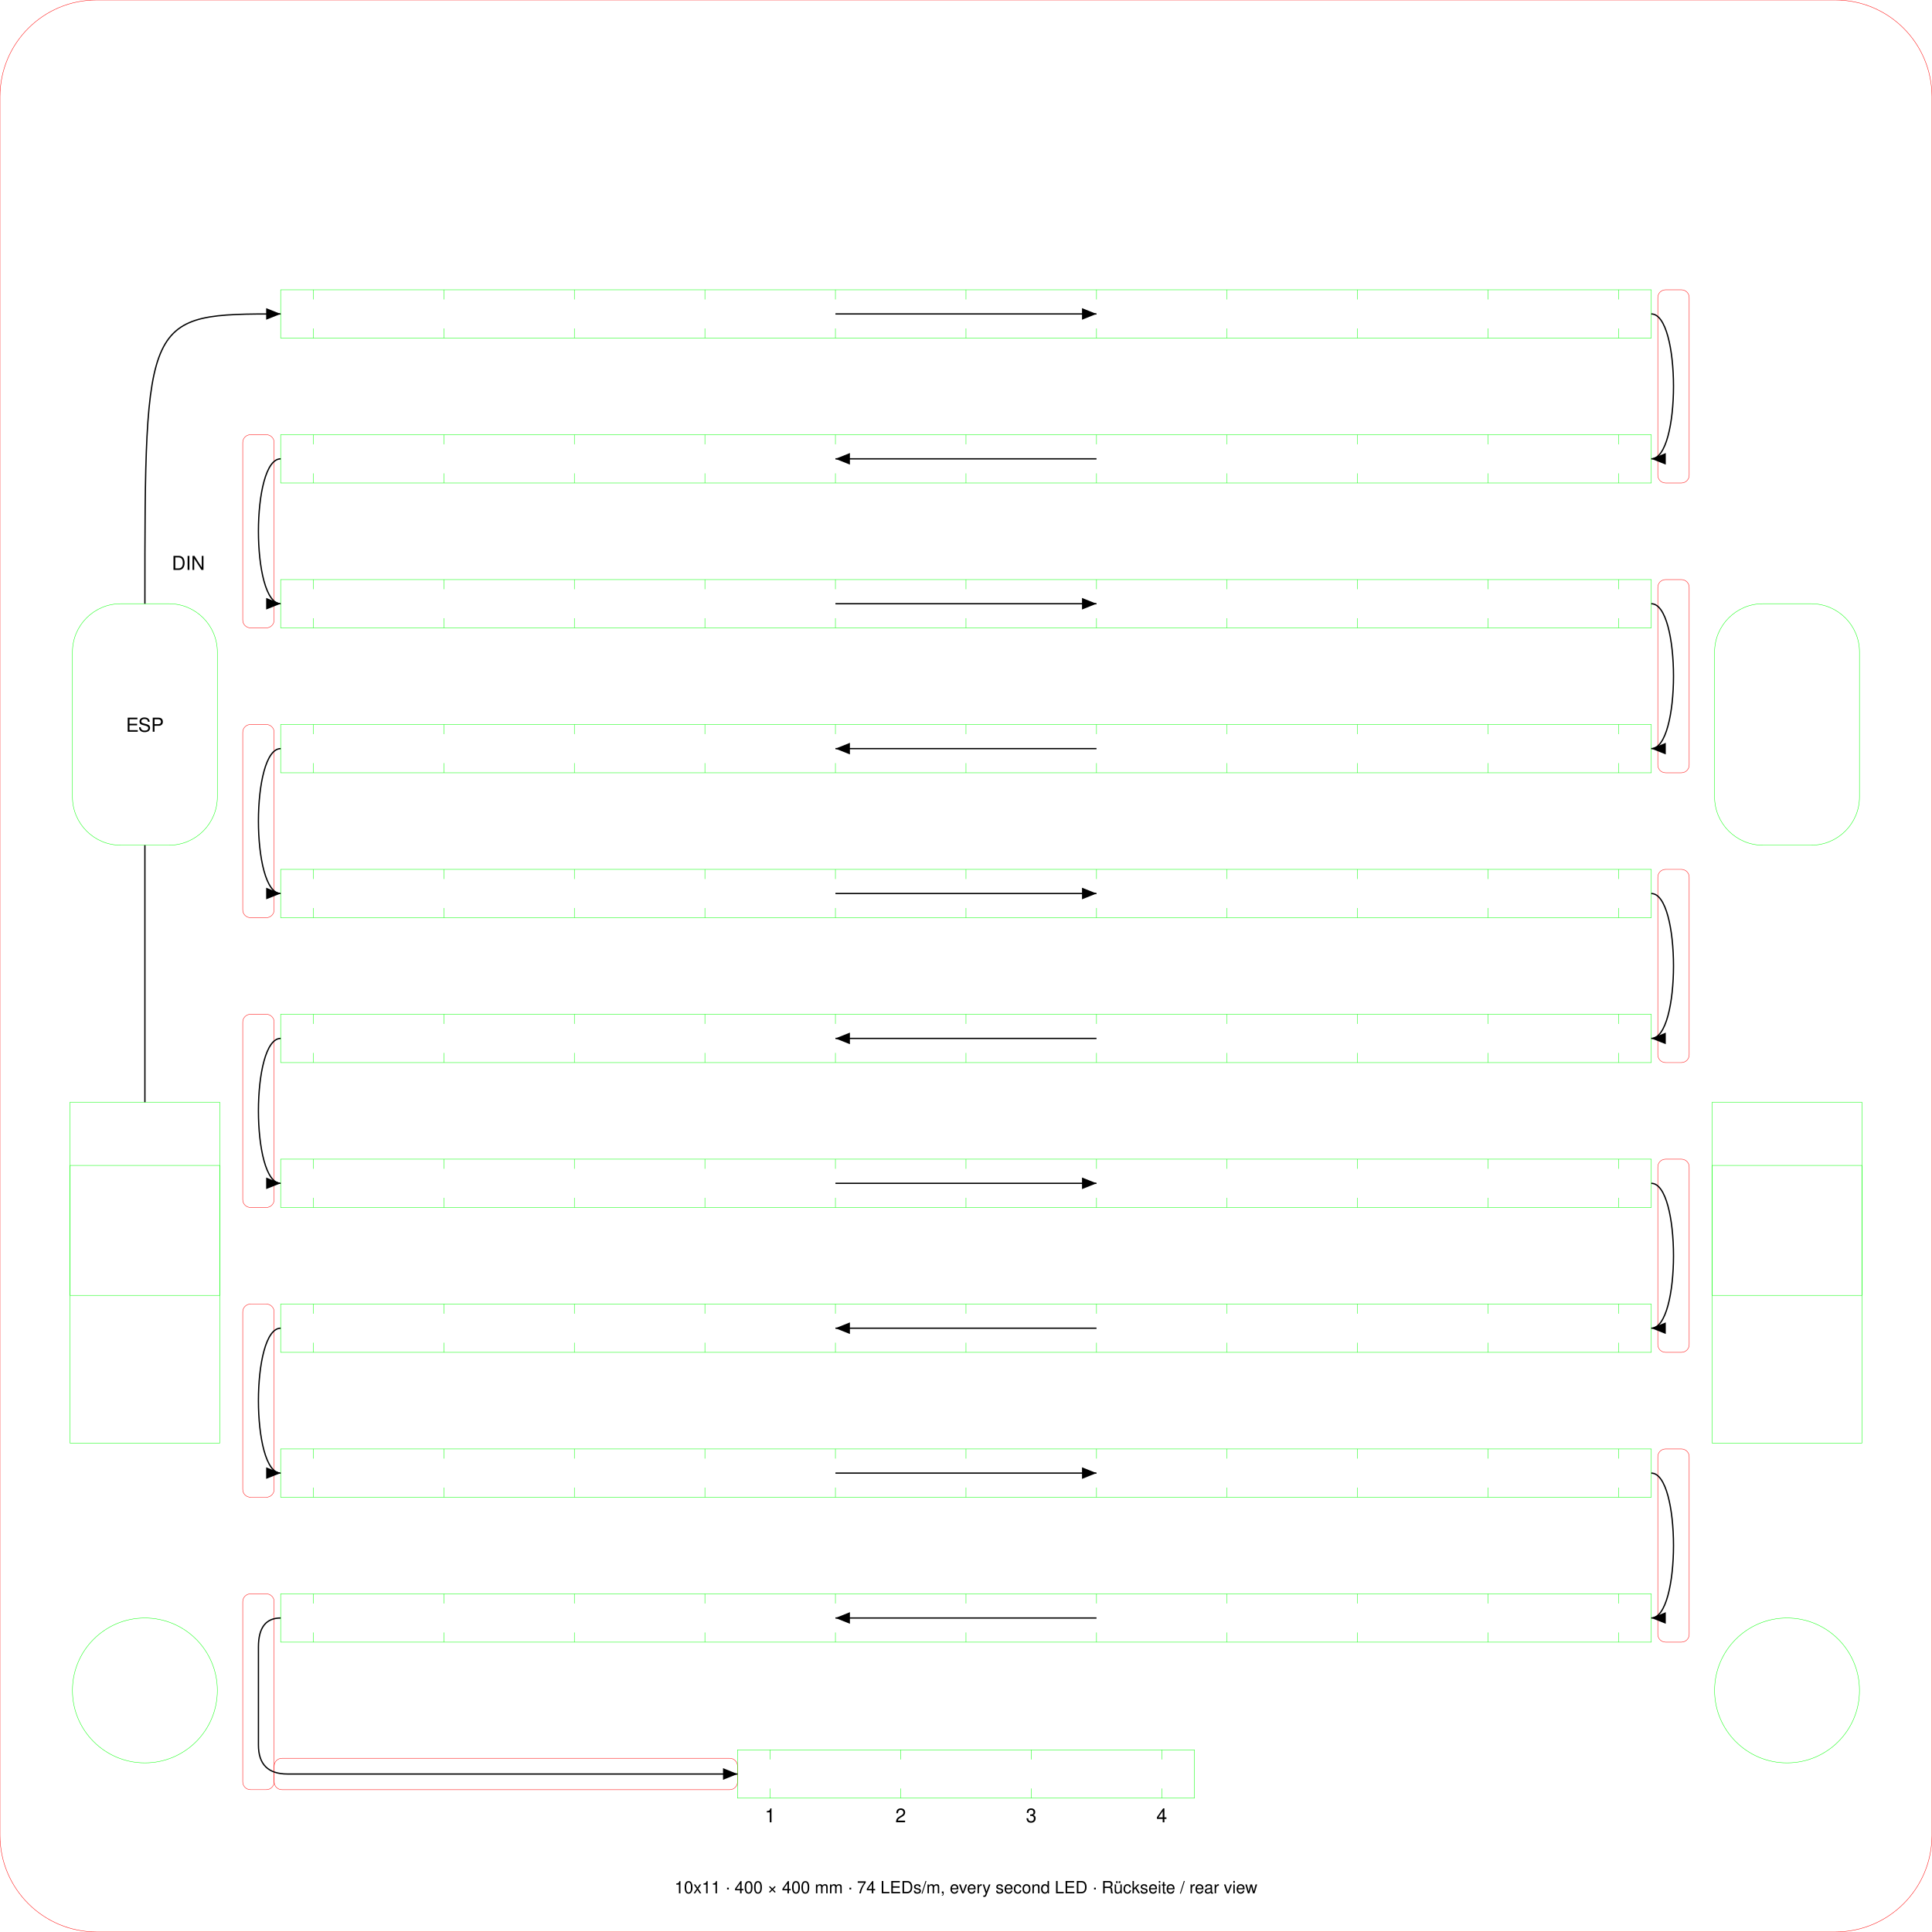
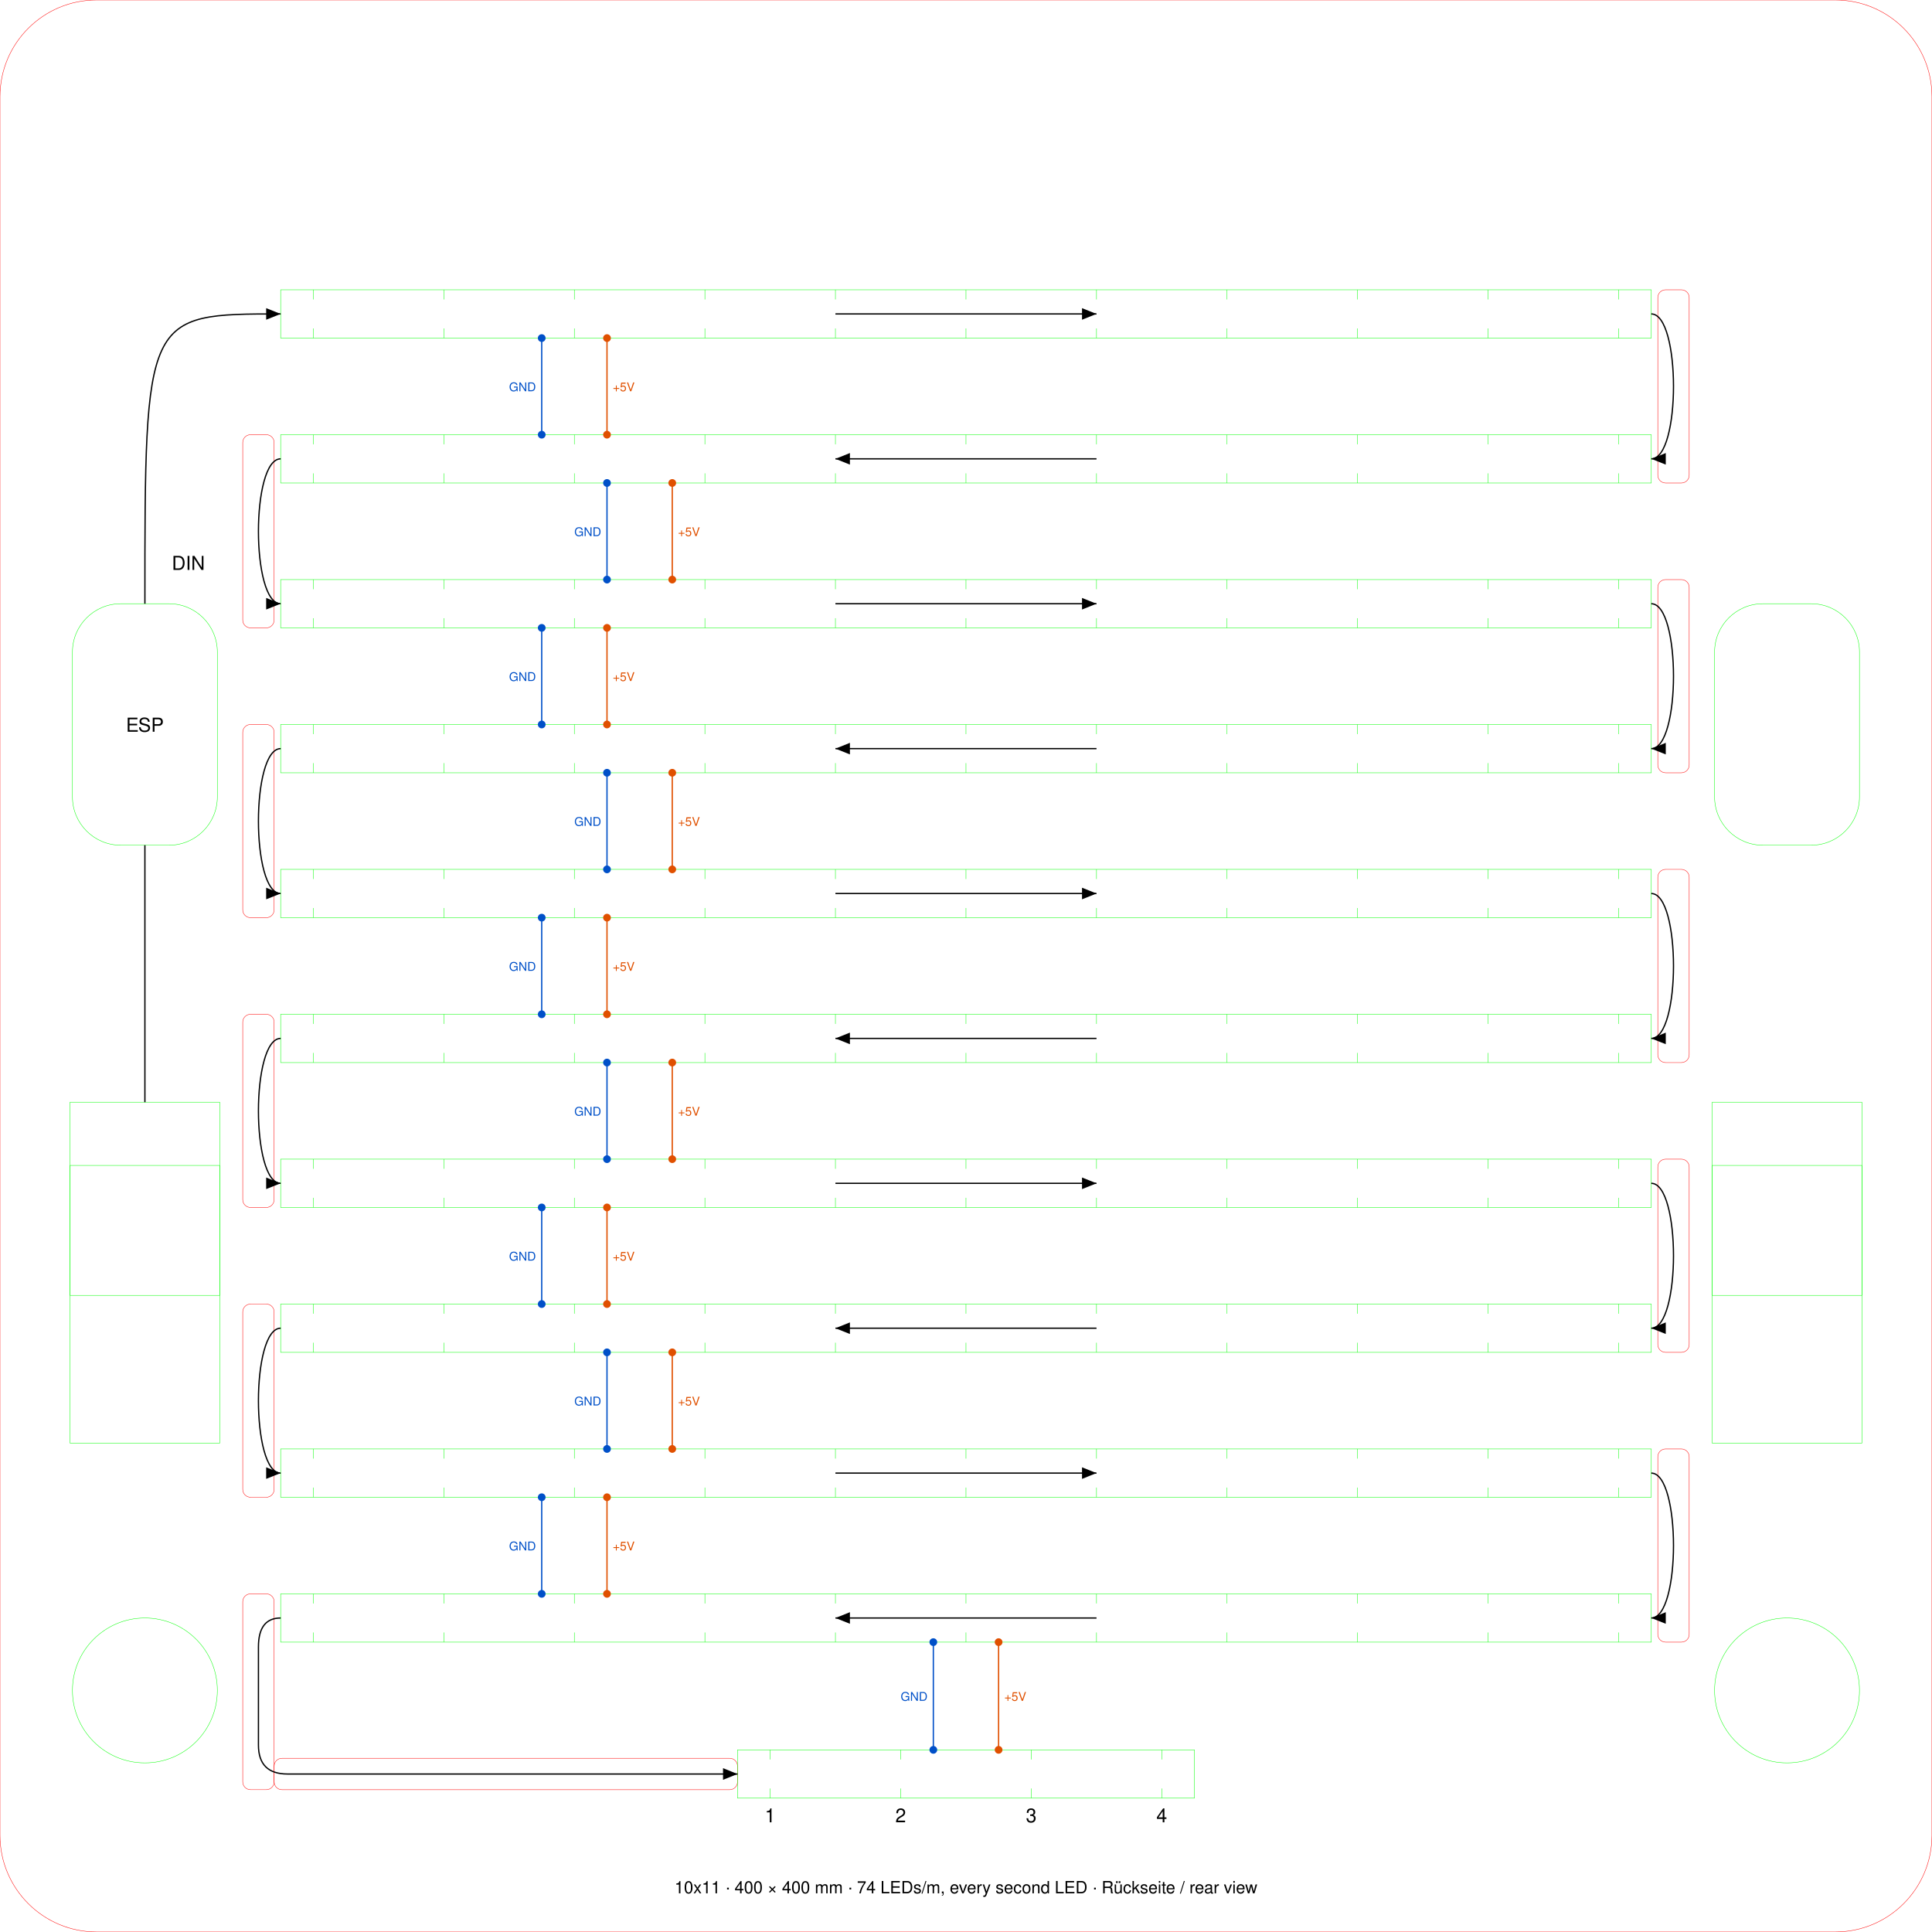
<svg xmlns="http://www.w3.org/2000/svg" version="1.1" width="400mm" height="400mm" viewBox="0 0 1133.9 1133.9">
  <style type="text/css">
	.cut{fill:none;stroke:#FF0000;stroke-width:0.236;}
	.mark{fill:none;stroke:#00FF00;stroke-width:0.236;}
	.arrow{fill:none;stroke:#000000;stroke-width:0.75;}
	.head{fill:#000000;}
	.label{font-family:'Helvetica';font-size:11.3px;text-anchor:middle;}
	.caption{font-family:'Helvetica';font-size:9.9px;text-anchor:middle;}
+ 	.gnd{fill:none;stroke:#0050C8;stroke-width:0.75;}
+ 	.vcc{fill:none;stroke:#E05000;stroke-width:0.75;}
+ 	.gnddot{fill:#0050C8;}
+ 	.vccdot{fill:#E05000;}
+ 	.gndlabel{fill:#0050C8;font-family:'Helvetica';font-size:7.1px;}
+ 	.vcclabel{fill:#E05000;font-family:'Helvetica';font-size:7.1px;}
</style>
  <g id="montage">
    <rect class="cut" x="0.00" y="0.00" width="1133.86" height="1133.86" rx="56.69" />
    <rect class="cut" x="972.97" y="170.08" width="18.43" height="113.39" rx="4.61" />
    <rect class="cut" x="142.46" y="255.12" width="18.43" height="113.39" rx="4.61" />
    <rect class="cut" x="972.97" y="340.16" width="18.43" height="113.39" rx="4.61" />
    <rect class="cut" x="142.46" y="425.20" width="18.43" height="113.39" rx="4.61" />
    <rect class="cut" x="972.97" y="510.24" width="18.43" height="113.39" rx="4.61" />
    <rect class="cut" x="142.46" y="595.28" width="18.43" height="113.39" rx="4.61" />
    <rect class="cut" x="972.97" y="680.31" width="18.43" height="113.39" rx="4.61" />
    <rect class="cut" x="142.46" y="765.35" width="18.43" height="113.39" rx="4.61" />
    <rect class="cut" x="972.97" y="850.39" width="18.43" height="113.39" rx="4.61" />
    <rect class="cut" x="142.46" y="935.43" width="18.43" height="114.94" rx="4.61" />
    <rect class="cut" x="160.89" y="1031.95" width="271.97" height="18.43" rx="4.61" />
    <rect class="mark" x="164.72" y="170.08" width="804.43" height="28.35" rx="0.00" />
    <line class="mark" x1="949.99" y1="170.08" x2="949.99" y2="175.75" />
    <line class="mark" x1="949.99" y1="198.43" x2="949.99" y2="192.76" />
    <line class="mark" x1="873.38" y1="170.08" x2="873.38" y2="175.75" />
    <line class="mark" x1="873.38" y1="198.43" x2="873.38" y2="192.76" />
    <line class="mark" x1="796.77" y1="170.08" x2="796.77" y2="175.75" />
    <line class="mark" x1="796.77" y1="198.43" x2="796.77" y2="192.76" />
    <line class="mark" x1="720.15" y1="170.08" x2="720.15" y2="175.75" />
    <line class="mark" x1="720.15" y1="198.43" x2="720.15" y2="192.76" />
    <line class="mark" x1="643.54" y1="170.08" x2="643.54" y2="175.75" />
    <line class="mark" x1="643.54" y1="198.43" x2="643.54" y2="192.76" />
    <line class="mark" x1="566.93" y1="170.08" x2="566.93" y2="175.75" />
    <line class="mark" x1="566.93" y1="198.43" x2="566.93" y2="192.76" />
    <line class="mark" x1="490.32" y1="170.08" x2="490.32" y2="175.75" />
    <line class="mark" x1="490.32" y1="198.43" x2="490.32" y2="192.76" />
    <line class="mark" x1="413.71" y1="170.08" x2="413.71" y2="175.75" />
    <line class="mark" x1="413.71" y1="198.43" x2="413.71" y2="192.76" />
    <line class="mark" x1="337.09" y1="170.08" x2="337.09" y2="175.75" />
    <line class="mark" x1="337.09" y1="198.43" x2="337.09" y2="192.76" />
    <line class="mark" x1="260.48" y1="170.08" x2="260.48" y2="175.75" />
    <line class="mark" x1="260.48" y1="198.43" x2="260.48" y2="192.76" />
    <line class="mark" x1="183.87" y1="170.08" x2="183.87" y2="175.75" />
    <line class="mark" x1="183.87" y1="198.43" x2="183.87" y2="192.76" />
    <rect class="mark" x="164.72" y="255.12" width="804.43" height="28.35" rx="0.00" />
    <line class="mark" x1="949.99" y1="255.12" x2="949.99" y2="260.79" />
    <line class="mark" x1="949.99" y1="283.46" x2="949.99" y2="277.80" />
    <line class="mark" x1="873.38" y1="255.12" x2="873.38" y2="260.79" />
    <line class="mark" x1="873.38" y1="283.46" x2="873.38" y2="277.80" />
    <line class="mark" x1="796.77" y1="255.12" x2="796.77" y2="260.79" />
    <line class="mark" x1="796.77" y1="283.46" x2="796.77" y2="277.80" />
    <line class="mark" x1="720.15" y1="255.12" x2="720.15" y2="260.79" />
    <line class="mark" x1="720.15" y1="283.46" x2="720.15" y2="277.80" />
    <line class="mark" x1="643.54" y1="255.12" x2="643.54" y2="260.79" />
    <line class="mark" x1="643.54" y1="283.46" x2="643.54" y2="277.80" />
    <line class="mark" x1="566.93" y1="255.12" x2="566.93" y2="260.79" />
    <line class="mark" x1="566.93" y1="283.46" x2="566.93" y2="277.80" />
    <line class="mark" x1="490.32" y1="255.12" x2="490.32" y2="260.79" />
    <line class="mark" x1="490.32" y1="283.46" x2="490.32" y2="277.80" />
    <line class="mark" x1="413.71" y1="255.12" x2="413.71" y2="260.79" />
    <line class="mark" x1="413.71" y1="283.46" x2="413.71" y2="277.80" />
    <line class="mark" x1="337.09" y1="255.12" x2="337.09" y2="260.79" />
    <line class="mark" x1="337.09" y1="283.46" x2="337.09" y2="277.80" />
    <line class="mark" x1="260.48" y1="255.12" x2="260.48" y2="260.79" />
    <line class="mark" x1="260.48" y1="283.46" x2="260.48" y2="277.80" />
    <line class="mark" x1="183.87" y1="255.12" x2="183.87" y2="260.79" />
    <line class="mark" x1="183.87" y1="283.46" x2="183.87" y2="277.80" />
    <rect class="mark" x="164.72" y="340.16" width="804.43" height="28.35" rx="0.00" />
    <line class="mark" x1="949.99" y1="340.16" x2="949.99" y2="345.83" />
    <line class="mark" x1="949.99" y1="368.50" x2="949.99" y2="362.83" />
    <line class="mark" x1="873.38" y1="340.16" x2="873.38" y2="345.83" />
    <line class="mark" x1="873.38" y1="368.50" x2="873.38" y2="362.83" />
    <line class="mark" x1="796.77" y1="340.16" x2="796.77" y2="345.83" />
    <line class="mark" x1="796.77" y1="368.50" x2="796.77" y2="362.83" />
    <line class="mark" x1="720.15" y1="340.16" x2="720.15" y2="345.83" />
    <line class="mark" x1="720.15" y1="368.50" x2="720.15" y2="362.83" />
    <line class="mark" x1="643.54" y1="340.16" x2="643.54" y2="345.83" />
    <line class="mark" x1="643.54" y1="368.50" x2="643.54" y2="362.83" />
    <line class="mark" x1="566.93" y1="340.16" x2="566.93" y2="345.83" />
    <line class="mark" x1="566.93" y1="368.50" x2="566.93" y2="362.83" />
    <line class="mark" x1="490.32" y1="340.16" x2="490.32" y2="345.83" />
    <line class="mark" x1="490.32" y1="368.50" x2="490.32" y2="362.83" />
    <line class="mark" x1="413.71" y1="340.16" x2="413.71" y2="345.83" />
    <line class="mark" x1="413.71" y1="368.50" x2="413.71" y2="362.83" />
    <line class="mark" x1="337.09" y1="340.16" x2="337.09" y2="345.83" />
    <line class="mark" x1="337.09" y1="368.50" x2="337.09" y2="362.83" />
    <line class="mark" x1="260.48" y1="340.16" x2="260.48" y2="345.83" />
    <line class="mark" x1="260.48" y1="368.50" x2="260.48" y2="362.83" />
    <line class="mark" x1="183.87" y1="340.16" x2="183.87" y2="345.83" />
    <line class="mark" x1="183.87" y1="368.50" x2="183.87" y2="362.83" />
    <rect class="mark" x="164.72" y="425.20" width="804.43" height="28.35" rx="0.00" />
    <line class="mark" x1="949.99" y1="425.20" x2="949.99" y2="430.87" />
    <line class="mark" x1="949.99" y1="453.54" x2="949.99" y2="447.87" />
    <line class="mark" x1="873.38" y1="425.20" x2="873.38" y2="430.87" />
    <line class="mark" x1="873.38" y1="453.54" x2="873.38" y2="447.87" />
    <line class="mark" x1="796.77" y1="425.20" x2="796.77" y2="430.87" />
    <line class="mark" x1="796.77" y1="453.54" x2="796.77" y2="447.87" />
    <line class="mark" x1="720.15" y1="425.20" x2="720.15" y2="430.87" />
    <line class="mark" x1="720.15" y1="453.54" x2="720.15" y2="447.87" />
    <line class="mark" x1="643.54" y1="425.20" x2="643.54" y2="430.87" />
    <line class="mark" x1="643.54" y1="453.54" x2="643.54" y2="447.87" />
    <line class="mark" x1="566.93" y1="425.20" x2="566.93" y2="430.87" />
    <line class="mark" x1="566.93" y1="453.54" x2="566.93" y2="447.87" />
    <line class="mark" x1="490.32" y1="425.20" x2="490.32" y2="430.87" />
    <line class="mark" x1="490.32" y1="453.54" x2="490.32" y2="447.87" />
    <line class="mark" x1="413.71" y1="425.20" x2="413.71" y2="430.87" />
    <line class="mark" x1="413.71" y1="453.54" x2="413.71" y2="447.87" />
    <line class="mark" x1="337.09" y1="425.20" x2="337.09" y2="430.87" />
    <line class="mark" x1="337.09" y1="453.54" x2="337.09" y2="447.87" />
    <line class="mark" x1="260.48" y1="425.20" x2="260.48" y2="430.87" />
    <line class="mark" x1="260.48" y1="453.54" x2="260.48" y2="447.87" />
    <line class="mark" x1="183.87" y1="425.20" x2="183.87" y2="430.87" />
    <line class="mark" x1="183.87" y1="453.54" x2="183.87" y2="447.87" />
    <rect class="mark" x="164.72" y="510.24" width="804.43" height="28.35" rx="0.00" />
    <line class="mark" x1="949.99" y1="510.24" x2="949.99" y2="515.91" />
    <line class="mark" x1="949.99" y1="538.58" x2="949.99" y2="532.91" />
    <line class="mark" x1="873.38" y1="510.24" x2="873.38" y2="515.91" />
    <line class="mark" x1="873.38" y1="538.58" x2="873.38" y2="532.91" />
    <line class="mark" x1="796.77" y1="510.24" x2="796.77" y2="515.91" />
    <line class="mark" x1="796.77" y1="538.58" x2="796.77" y2="532.91" />
    <line class="mark" x1="720.15" y1="510.24" x2="720.15" y2="515.91" />
    <line class="mark" x1="720.15" y1="538.58" x2="720.15" y2="532.91" />
    <line class="mark" x1="643.54" y1="510.24" x2="643.54" y2="515.91" />
    <line class="mark" x1="643.54" y1="538.58" x2="643.54" y2="532.91" />
    <line class="mark" x1="566.93" y1="510.24" x2="566.93" y2="515.91" />
    <line class="mark" x1="566.93" y1="538.58" x2="566.93" y2="532.91" />
    <line class="mark" x1="490.32" y1="510.24" x2="490.32" y2="515.91" />
    <line class="mark" x1="490.32" y1="538.58" x2="490.32" y2="532.91" />
    <line class="mark" x1="413.71" y1="510.24" x2="413.71" y2="515.91" />
    <line class="mark" x1="413.71" y1="538.58" x2="413.71" y2="532.91" />
    <line class="mark" x1="337.09" y1="510.24" x2="337.09" y2="515.91" />
    <line class="mark" x1="337.09" y1="538.58" x2="337.09" y2="532.91" />
    <line class="mark" x1="260.48" y1="510.24" x2="260.48" y2="515.91" />
    <line class="mark" x1="260.48" y1="538.58" x2="260.48" y2="532.91" />
    <line class="mark" x1="183.87" y1="510.24" x2="183.87" y2="515.91" />
    <line class="mark" x1="183.87" y1="538.58" x2="183.87" y2="532.91" />
    <rect class="mark" x="164.72" y="595.28" width="804.43" height="28.35" rx="0.00" />
    <line class="mark" x1="949.99" y1="595.28" x2="949.99" y2="600.94" />
    <line class="mark" x1="949.99" y1="623.62" x2="949.99" y2="617.95" />
    <line class="mark" x1="873.38" y1="595.28" x2="873.38" y2="600.94" />
    <line class="mark" x1="873.38" y1="623.62" x2="873.38" y2="617.95" />
    <line class="mark" x1="796.77" y1="595.28" x2="796.77" y2="600.94" />
    <line class="mark" x1="796.77" y1="623.62" x2="796.77" y2="617.95" />
    <line class="mark" x1="720.15" y1="595.28" x2="720.15" y2="600.94" />
    <line class="mark" x1="720.15" y1="623.62" x2="720.15" y2="617.95" />
    <line class="mark" x1="643.54" y1="595.28" x2="643.54" y2="600.94" />
    <line class="mark" x1="643.54" y1="623.62" x2="643.54" y2="617.95" />
    <line class="mark" x1="566.93" y1="595.28" x2="566.93" y2="600.94" />
    <line class="mark" x1="566.93" y1="623.62" x2="566.93" y2="617.95" />
    <line class="mark" x1="490.32" y1="595.28" x2="490.32" y2="600.94" />
    <line class="mark" x1="490.32" y1="623.62" x2="490.32" y2="617.95" />
    <line class="mark" x1="413.71" y1="595.28" x2="413.71" y2="600.94" />
    <line class="mark" x1="413.71" y1="623.62" x2="413.71" y2="617.95" />
    <line class="mark" x1="337.09" y1="595.28" x2="337.09" y2="600.94" />
    <line class="mark" x1="337.09" y1="623.62" x2="337.09" y2="617.95" />
    <line class="mark" x1="260.48" y1="595.28" x2="260.48" y2="600.94" />
    <line class="mark" x1="260.48" y1="623.62" x2="260.48" y2="617.95" />
    <line class="mark" x1="183.87" y1="595.28" x2="183.87" y2="600.94" />
    <line class="mark" x1="183.87" y1="623.62" x2="183.87" y2="617.95" />
    <rect class="mark" x="164.72" y="680.31" width="804.43" height="28.35" rx="0.00" />
    <line class="mark" x1="949.99" y1="680.31" x2="949.99" y2="685.98" />
    <line class="mark" x1="949.99" y1="708.66" x2="949.99" y2="702.99" />
    <line class="mark" x1="873.38" y1="680.31" x2="873.38" y2="685.98" />
    <line class="mark" x1="873.38" y1="708.66" x2="873.38" y2="702.99" />
    <line class="mark" x1="796.77" y1="680.31" x2="796.77" y2="685.98" />
    <line class="mark" x1="796.77" y1="708.66" x2="796.77" y2="702.99" />
    <line class="mark" x1="720.15" y1="680.31" x2="720.15" y2="685.98" />
    <line class="mark" x1="720.15" y1="708.66" x2="720.15" y2="702.99" />
    <line class="mark" x1="643.54" y1="680.31" x2="643.54" y2="685.98" />
    <line class="mark" x1="643.54" y1="708.66" x2="643.54" y2="702.99" />
    <line class="mark" x1="566.93" y1="680.31" x2="566.93" y2="685.98" />
    <line class="mark" x1="566.93" y1="708.66" x2="566.93" y2="702.99" />
    <line class="mark" x1="490.32" y1="680.31" x2="490.32" y2="685.98" />
    <line class="mark" x1="490.32" y1="708.66" x2="490.32" y2="702.99" />
    <line class="mark" x1="413.71" y1="680.31" x2="413.71" y2="685.98" />
    <line class="mark" x1="413.71" y1="708.66" x2="413.71" y2="702.99" />
    <line class="mark" x1="337.09" y1="680.31" x2="337.09" y2="685.98" />
    <line class="mark" x1="337.09" y1="708.66" x2="337.09" y2="702.99" />
    <line class="mark" x1="260.48" y1="680.31" x2="260.48" y2="685.98" />
    <line class="mark" x1="260.48" y1="708.66" x2="260.48" y2="702.99" />
    <line class="mark" x1="183.87" y1="680.31" x2="183.87" y2="685.98" />
    <line class="mark" x1="183.87" y1="708.66" x2="183.87" y2="702.99" />
    <rect class="mark" x="164.72" y="765.35" width="804.43" height="28.35" rx="0.00" />
    <line class="mark" x1="949.99" y1="765.35" x2="949.99" y2="771.02" />
    <line class="mark" x1="949.99" y1="793.70" x2="949.99" y2="788.03" />
    <line class="mark" x1="873.38" y1="765.35" x2="873.38" y2="771.02" />
    <line class="mark" x1="873.38" y1="793.70" x2="873.38" y2="788.03" />
    <line class="mark" x1="796.77" y1="765.35" x2="796.77" y2="771.02" />
    <line class="mark" x1="796.77" y1="793.70" x2="796.77" y2="788.03" />
    <line class="mark" x1="720.15" y1="765.35" x2="720.15" y2="771.02" />
    <line class="mark" x1="720.15" y1="793.70" x2="720.15" y2="788.03" />
    <line class="mark" x1="643.54" y1="765.35" x2="643.54" y2="771.02" />
    <line class="mark" x1="643.54" y1="793.70" x2="643.54" y2="788.03" />
    <line class="mark" x1="566.93" y1="765.35" x2="566.93" y2="771.02" />
    <line class="mark" x1="566.93" y1="793.70" x2="566.93" y2="788.03" />
    <line class="mark" x1="490.32" y1="765.35" x2="490.32" y2="771.02" />
    <line class="mark" x1="490.32" y1="793.70" x2="490.32" y2="788.03" />
    <line class="mark" x1="413.71" y1="765.35" x2="413.71" y2="771.02" />
    <line class="mark" x1="413.71" y1="793.70" x2="413.71" y2="788.03" />
    <line class="mark" x1="337.09" y1="765.35" x2="337.09" y2="771.02" />
    <line class="mark" x1="337.09" y1="793.70" x2="337.09" y2="788.03" />
    <line class="mark" x1="260.48" y1="765.35" x2="260.48" y2="771.02" />
    <line class="mark" x1="260.48" y1="793.70" x2="260.48" y2="788.03" />
    <line class="mark" x1="183.87" y1="765.35" x2="183.87" y2="771.02" />
    <line class="mark" x1="183.87" y1="793.70" x2="183.87" y2="788.03" />
    <rect class="mark" x="164.72" y="850.39" width="804.43" height="28.35" rx="0.00" />
    <line class="mark" x1="949.99" y1="850.39" x2="949.99" y2="856.06" />
    <line class="mark" x1="949.99" y1="878.74" x2="949.99" y2="873.07" />
    <line class="mark" x1="873.38" y1="850.39" x2="873.38" y2="856.06" />
    <line class="mark" x1="873.38" y1="878.74" x2="873.38" y2="873.07" />
    <line class="mark" x1="796.77" y1="850.39" x2="796.77" y2="856.06" />
    <line class="mark" x1="796.77" y1="878.74" x2="796.77" y2="873.07" />
    <line class="mark" x1="720.15" y1="850.39" x2="720.15" y2="856.06" />
    <line class="mark" x1="720.15" y1="878.74" x2="720.15" y2="873.07" />
    <line class="mark" x1="643.54" y1="850.39" x2="643.54" y2="856.06" />
    <line class="mark" x1="643.54" y1="878.74" x2="643.54" y2="873.07" />
    <line class="mark" x1="566.93" y1="850.39" x2="566.93" y2="856.06" />
    <line class="mark" x1="566.93" y1="878.74" x2="566.93" y2="873.07" />
    <line class="mark" x1="490.32" y1="850.39" x2="490.32" y2="856.06" />
    <line class="mark" x1="490.32" y1="878.74" x2="490.32" y2="873.07" />
    <line class="mark" x1="413.71" y1="850.39" x2="413.71" y2="856.06" />
    <line class="mark" x1="413.71" y1="878.74" x2="413.71" y2="873.07" />
    <line class="mark" x1="337.09" y1="850.39" x2="337.09" y2="856.06" />
    <line class="mark" x1="337.09" y1="878.74" x2="337.09" y2="873.07" />
    <line class="mark" x1="260.48" y1="850.39" x2="260.48" y2="856.06" />
    <line class="mark" x1="260.48" y1="878.74" x2="260.48" y2="873.07" />
    <line class="mark" x1="183.87" y1="850.39" x2="183.87" y2="856.06" />
    <line class="mark" x1="183.87" y1="878.74" x2="183.87" y2="873.07" />
    <rect class="mark" x="164.72" y="935.43" width="804.43" height="28.35" rx="0.00" />
    <line class="mark" x1="949.99" y1="935.43" x2="949.99" y2="941.10" />
    <line class="mark" x1="949.99" y1="963.78" x2="949.99" y2="958.11" />
    <line class="mark" x1="873.38" y1="935.43" x2="873.38" y2="941.10" />
    <line class="mark" x1="873.38" y1="963.78" x2="873.38" y2="958.11" />
    <line class="mark" x1="796.77" y1="935.43" x2="796.77" y2="941.10" />
    <line class="mark" x1="796.77" y1="963.78" x2="796.77" y2="958.11" />
    <line class="mark" x1="720.15" y1="935.43" x2="720.15" y2="941.10" />
    <line class="mark" x1="720.15" y1="963.78" x2="720.15" y2="958.11" />
    <line class="mark" x1="643.54" y1="935.43" x2="643.54" y2="941.10" />
    <line class="mark" x1="643.54" y1="963.78" x2="643.54" y2="958.11" />
    <line class="mark" x1="566.93" y1="935.43" x2="566.93" y2="941.10" />
    <line class="mark" x1="566.93" y1="963.78" x2="566.93" y2="958.11" />
    <line class="mark" x1="490.32" y1="935.43" x2="490.32" y2="941.10" />
    <line class="mark" x1="490.32" y1="963.78" x2="490.32" y2="958.11" />
    <line class="mark" x1="413.71" y1="935.43" x2="413.71" y2="941.10" />
    <line class="mark" x1="413.71" y1="963.78" x2="413.71" y2="958.11" />
    <line class="mark" x1="337.09" y1="935.43" x2="337.09" y2="941.10" />
    <line class="mark" x1="337.09" y1="963.78" x2="337.09" y2="958.11" />
    <line class="mark" x1="260.48" y1="935.43" x2="260.48" y2="941.10" />
    <line class="mark" x1="260.48" y1="963.78" x2="260.48" y2="958.11" />
    <line class="mark" x1="183.87" y1="935.43" x2="183.87" y2="941.10" />
    <line class="mark" x1="183.87" y1="963.78" x2="183.87" y2="958.11" />
    <rect class="mark" x="432.86" y="1026.99" width="268.14" height="28.35" rx="0.00" />
    <line class="mark" x1="681.85" y1="1026.99" x2="681.85" y2="1032.66" />
    <line class="mark" x1="681.85" y1="1055.34" x2="681.85" y2="1049.67" />
    <line class="mark" x1="605.24" y1="1026.99" x2="605.24" y2="1032.66" />
    <line class="mark" x1="605.24" y1="1055.34" x2="605.24" y2="1049.67" />
    <line class="mark" x1="528.62" y1="1026.99" x2="528.62" y2="1032.66" />
    <line class="mark" x1="528.62" y1="1055.34" x2="528.62" y2="1049.67" />
    <line class="mark" x1="452.01" y1="1026.99" x2="452.01" y2="1032.66" />
    <line class="mark" x1="452.01" y1="1055.34" x2="452.01" y2="1049.67" />
    <rect class="mark" x="1006.30" y="354.33" width="85.04" height="141.73" rx="28.35" />
    <rect class="mark" x="1004.88" y="646.87" width="87.87" height="113.39" rx="0.00" />
    <rect class="mark" x="1004.88" y="684.00" width="87.87" height="162.99" rx="0.00" />
    <circle class="mark" cx="1048.82" cy="992.13" r="42.52" />
    <rect class="mark" x="42.52" y="354.33" width="85.04" height="141.73" rx="28.35" />
    <rect class="mark" x="41.10" y="646.87" width="87.87" height="113.39" rx="0.00" />
    <rect class="mark" x="41.10" y="684.00" width="87.87" height="162.99" rx="0.00" />
    <circle class="mark" cx="85.04" cy="992.13" r="42.52" />
  </g>
  <g id="direction">
    <path class="arrow" d="M85.04,354.33 C85.04,184.25 85.04,184.25 164.72,184.25" />
    <polygon class="head" points="164.72,184.25 156.21,187.65 156.21,180.85" />
    <text class="label" x="110.55" y="334.49">DIN</text>
    <line class="arrow" x1="490.32" y1="184.25" x2="643.54" y2="184.25" />
    <polygon class="head" points="643.54,184.25 635.04,187.65 635.04,180.85" />
    <line class="arrow" x1="643.54" y1="269.29" x2="490.32" y2="269.29" />
    <polygon class="head" points="490.32,269.29 498.82,265.89 498.82,272.69" />
    <line class="arrow" x1="490.32" y1="354.33" x2="643.54" y2="354.33" />
    <polygon class="head" points="643.54,354.33 635.04,357.73 635.04,350.93" />
    <line class="arrow" x1="643.54" y1="439.37" x2="490.32" y2="439.37" />
    <polygon class="head" points="490.32,439.37 498.82,435.97 498.82,442.77" />
    <line class="arrow" x1="490.32" y1="524.41" x2="643.54" y2="524.41" />
    <polygon class="head" points="643.54,524.41 635.04,527.81 635.04,521.01" />
    <line class="arrow" x1="643.54" y1="609.45" x2="490.32" y2="609.45" />
    <polygon class="head" points="490.32,609.45 498.82,606.05 498.82,612.85" />
    <line class="arrow" x1="490.32" y1="694.49" x2="643.54" y2="694.49" />
    <polygon class="head" points="643.54,694.49 635.04,697.89 635.04,691.09" />
    <line class="arrow" x1="643.54" y1="779.53" x2="490.32" y2="779.53" />
    <polygon class="head" points="490.32,779.53 498.82,776.13 498.82,782.93" />
    <line class="arrow" x1="490.32" y1="864.57" x2="643.54" y2="864.57" />
    <polygon class="head" points="643.54,864.57 635.04,867.97 635.04,861.17" />
    <line class="arrow" x1="643.54" y1="949.61" x2="490.32" y2="949.61" />
    <polygon class="head" points="490.32,949.61 498.82,946.20 498.82,953.01" />
    <path class="arrow" d="M969.14,184.25 C986.53,184.25 986.53,269.29 969.14,269.29" />
    <polygon class="head" points="969.14,269.29 977.65,265.89 977.65,272.69" />
    <path class="arrow" d="M164.72,269.29 C147.33,269.29 147.33,354.33 164.72,354.33" />
    <polygon class="head" points="164.72,354.33 156.21,357.73 156.21,350.93" />
    <path class="arrow" d="M969.14,354.33 C986.53,354.33 986.53,439.37 969.14,439.37" />
    <polygon class="head" points="969.14,439.37 977.65,435.97 977.65,442.77" />
    <path class="arrow" d="M164.72,439.37 C147.33,439.37 147.33,524.41 164.72,524.41" />
    <polygon class="head" points="164.72,524.41 156.21,527.81 156.21,521.01" />
    <path class="arrow" d="M969.14,524.41 C986.53,524.41 986.53,609.45 969.14,609.45" />
    <polygon class="head" points="969.14,609.45 977.65,606.05 977.65,612.85" />
    <path class="arrow" d="M164.72,609.45 C147.33,609.45 147.33,694.49 164.72,694.49" />
    <polygon class="head" points="164.72,694.49 156.21,697.89 156.21,691.09" />
    <path class="arrow" d="M969.14,694.49 C986.53,694.49 986.53,779.53 969.14,779.53" />
    <polygon class="head" points="969.14,779.53 977.65,776.13 977.65,782.93" />
    <path class="arrow" d="M164.72,779.53 C147.33,779.53 147.33,864.57 164.72,864.57" />
    <polygon class="head" points="164.72,864.57 156.21,867.97 156.21,861.17" />
    <path class="arrow" d="M969.14,864.57 C986.53,864.57 986.53,949.61 969.14,949.61" />
    <polygon class="head" points="969.14,949.61 977.65,946.20 977.65,953.01" />
    <path class="arrow" d="M164.72,949.61 Q151.68,949.61 151.68,966.61 L151.68,1024.16 Q151.68,1041.17 168.68,1041.17 L432.86,1041.17" />
    <polygon class="head" points="432.86,1041.17 424.35,1044.57 424.35,1037.76" />
    <text class="label" x="452.01" y="1069.51">1</text>
    <text class="label" x="528.62" y="1069.51">2</text>
    <text class="label" x="605.24" y="1069.51">3</text>
    <text class="label" x="681.85" y="1069.51">4</text>
    <text class="label" x="85.04" y="429.45">ESP</text>
    <line class="arrow" x1="85.04" y1="496.06" x2="85.04" y2="646.87" />
    <text class="caption" x="566.93" y="1111.18">10x11 · 400 × 400 mm · 74 LEDs/m, every second LED · Rückseite / rear view</text>
  </g>
+   <g id="power">
+     <line class="gnd" x1="317.94" y1="198.43" x2="317.94" y2="255.12" />
+     <circle class="gnddot" cx="317.94" cy="198.43" r="2.27" />
+     <circle class="gnddot" cx="317.94" cy="255.12" r="2.27" />
+     <text class="gndlabel" x="314.54" y="229.61" text-anchor="end">GND</text>
+     <line class="vcc" x1="356.25" y1="198.43" x2="356.25" y2="255.12" />
+     <circle class="vccdot" cx="356.25" cy="198.43" r="2.27" />
+     <circle class="vccdot" cx="356.25" cy="255.12" r="2.27" />
+     <text class="vcclabel" x="359.65" y="229.61" text-anchor="start">+5V</text>
+     <line class="gnd" x1="356.25" y1="283.46" x2="356.25" y2="340.16" />
+     <circle class="gnddot" cx="356.25" cy="283.46" r="2.27" />
+     <circle class="gnddot" cx="356.25" cy="340.16" r="2.27" />
+     <text class="gndlabel" x="352.84" y="314.65" text-anchor="end">GND</text>
+     <line class="vcc" x1="394.55" y1="283.46" x2="394.55" y2="340.16" />
+     <circle class="vccdot" cx="394.55" cy="283.46" r="2.27" />
+     <circle class="vccdot" cx="394.55" cy="340.16" r="2.27" />
+     <text class="vcclabel" x="397.95" y="314.65" text-anchor="start">+5V</text>
+     <line class="gnd" x1="317.94" y1="368.50" x2="317.94" y2="425.20" />
+     <circle class="gnddot" cx="317.94" cy="368.50" r="2.27" />
+     <circle class="gnddot" cx="317.94" cy="425.20" r="2.27" />
+     <text class="gndlabel" x="314.54" y="399.69" text-anchor="end">GND</text>
+     <line class="vcc" x1="356.25" y1="368.50" x2="356.25" y2="425.20" />
+     <circle class="vccdot" cx="356.25" cy="368.50" r="2.27" />
+     <circle class="vccdot" cx="356.25" cy="425.20" r="2.27" />
+     <text class="vcclabel" x="359.65" y="399.69" text-anchor="start">+5V</text>
+     <line class="gnd" x1="356.25" y1="453.54" x2="356.25" y2="510.24" />
+     <circle class="gnddot" cx="356.25" cy="453.54" r="2.27" />
+     <circle class="gnddot" cx="356.25" cy="510.24" r="2.27" />
+     <text class="gndlabel" x="352.84" y="484.72" text-anchor="end">GND</text>
+     <line class="vcc" x1="394.55" y1="453.54" x2="394.55" y2="510.24" />
+     <circle class="vccdot" cx="394.55" cy="453.54" r="2.27" />
+     <circle class="vccdot" cx="394.55" cy="510.24" r="2.27" />
+     <text class="vcclabel" x="397.95" y="484.72" text-anchor="start">+5V</text>
+     <line class="gnd" x1="317.94" y1="538.58" x2="317.94" y2="595.28" />
+     <circle class="gnddot" cx="317.94" cy="538.58" r="2.27" />
+     <circle class="gnddot" cx="317.94" cy="595.28" r="2.27" />
+     <text class="gndlabel" x="314.54" y="569.76" text-anchor="end">GND</text>
+     <line class="vcc" x1="356.25" y1="538.58" x2="356.25" y2="595.28" />
+     <circle class="vccdot" cx="356.25" cy="538.58" r="2.27" />
+     <circle class="vccdot" cx="356.25" cy="595.28" r="2.27" />
+     <text class="vcclabel" x="359.65" y="569.76" text-anchor="start">+5V</text>
+     <line class="gnd" x1="356.25" y1="623.62" x2="356.25" y2="680.31" />
+     <circle class="gnddot" cx="356.25" cy="623.62" r="2.27" />
+     <circle class="gnddot" cx="356.25" cy="680.31" r="2.27" />
+     <text class="gndlabel" x="352.84" y="654.80" text-anchor="end">GND</text>
+     <line class="vcc" x1="394.55" y1="623.62" x2="394.55" y2="680.31" />
+     <circle class="vccdot" cx="394.55" cy="623.62" r="2.27" />
+     <circle class="vccdot" cx="394.55" cy="680.31" r="2.27" />
+     <text class="vcclabel" x="397.95" y="654.80" text-anchor="start">+5V</text>
+     <line class="gnd" x1="317.94" y1="708.66" x2="317.94" y2="765.35" />
+     <circle class="gnddot" cx="317.94" cy="708.66" r="2.27" />
+     <circle class="gnddot" cx="317.94" cy="765.35" r="2.27" />
+     <text class="gndlabel" x="314.54" y="739.84" text-anchor="end">GND</text>
+     <line class="vcc" x1="356.25" y1="708.66" x2="356.25" y2="765.35" />
+     <circle class="vccdot" cx="356.25" cy="708.66" r="2.27" />
+     <circle class="vccdot" cx="356.25" cy="765.35" r="2.27" />
+     <text class="vcclabel" x="359.65" y="739.84" text-anchor="start">+5V</text>
+     <line class="gnd" x1="356.25" y1="793.70" x2="356.25" y2="850.39" />
+     <circle class="gnddot" cx="356.25" cy="793.70" r="2.27" />
+     <circle class="gnddot" cx="356.25" cy="850.39" r="2.27" />
+     <text class="gndlabel" x="352.84" y="824.88" text-anchor="end">GND</text>
+     <line class="vcc" x1="394.55" y1="793.70" x2="394.55" y2="850.39" />
+     <circle class="vccdot" cx="394.55" cy="793.70" r="2.27" />
+     <circle class="vccdot" cx="394.55" cy="850.39" r="2.27" />
+     <text class="vcclabel" x="397.95" y="824.88" text-anchor="start">+5V</text>
+     <line class="gnd" x1="317.94" y1="878.74" x2="317.94" y2="935.43" />
+     <circle class="gnddot" cx="317.94" cy="878.74" r="2.27" />
+     <circle class="gnddot" cx="317.94" cy="935.43" r="2.27" />
+     <text class="gndlabel" x="314.54" y="909.92" text-anchor="end">GND</text>
+     <line class="vcc" x1="356.25" y1="878.74" x2="356.25" y2="935.43" />
+     <circle class="vccdot" cx="356.25" cy="878.74" r="2.27" />
+     <circle class="vccdot" cx="356.25" cy="935.43" r="2.27" />
+     <text class="vcclabel" x="359.65" y="909.92" text-anchor="start">+5V</text>
+     <line class="gnd" x1="547.78" y1="963.78" x2="547.78" y2="1026.99" />
+     <circle class="gnddot" cx="547.78" cy="963.78" r="2.27" />
+     <circle class="gnddot" cx="547.78" cy="1026.99" r="2.27" />
+     <text class="gndlabel" x="544.37" y="998.22" text-anchor="end">GND</text>
+     <line class="vcc" x1="586.08" y1="963.78" x2="586.08" y2="1026.99" />
+     <circle class="vccdot" cx="586.08" cy="963.78" r="2.27" />
+     <circle class="vccdot" cx="586.08" cy="1026.99" r="2.27" />
+     <text class="vcclabel" x="589.48" y="998.22" text-anchor="start">+5V</text>
+   </g>
</svg>
